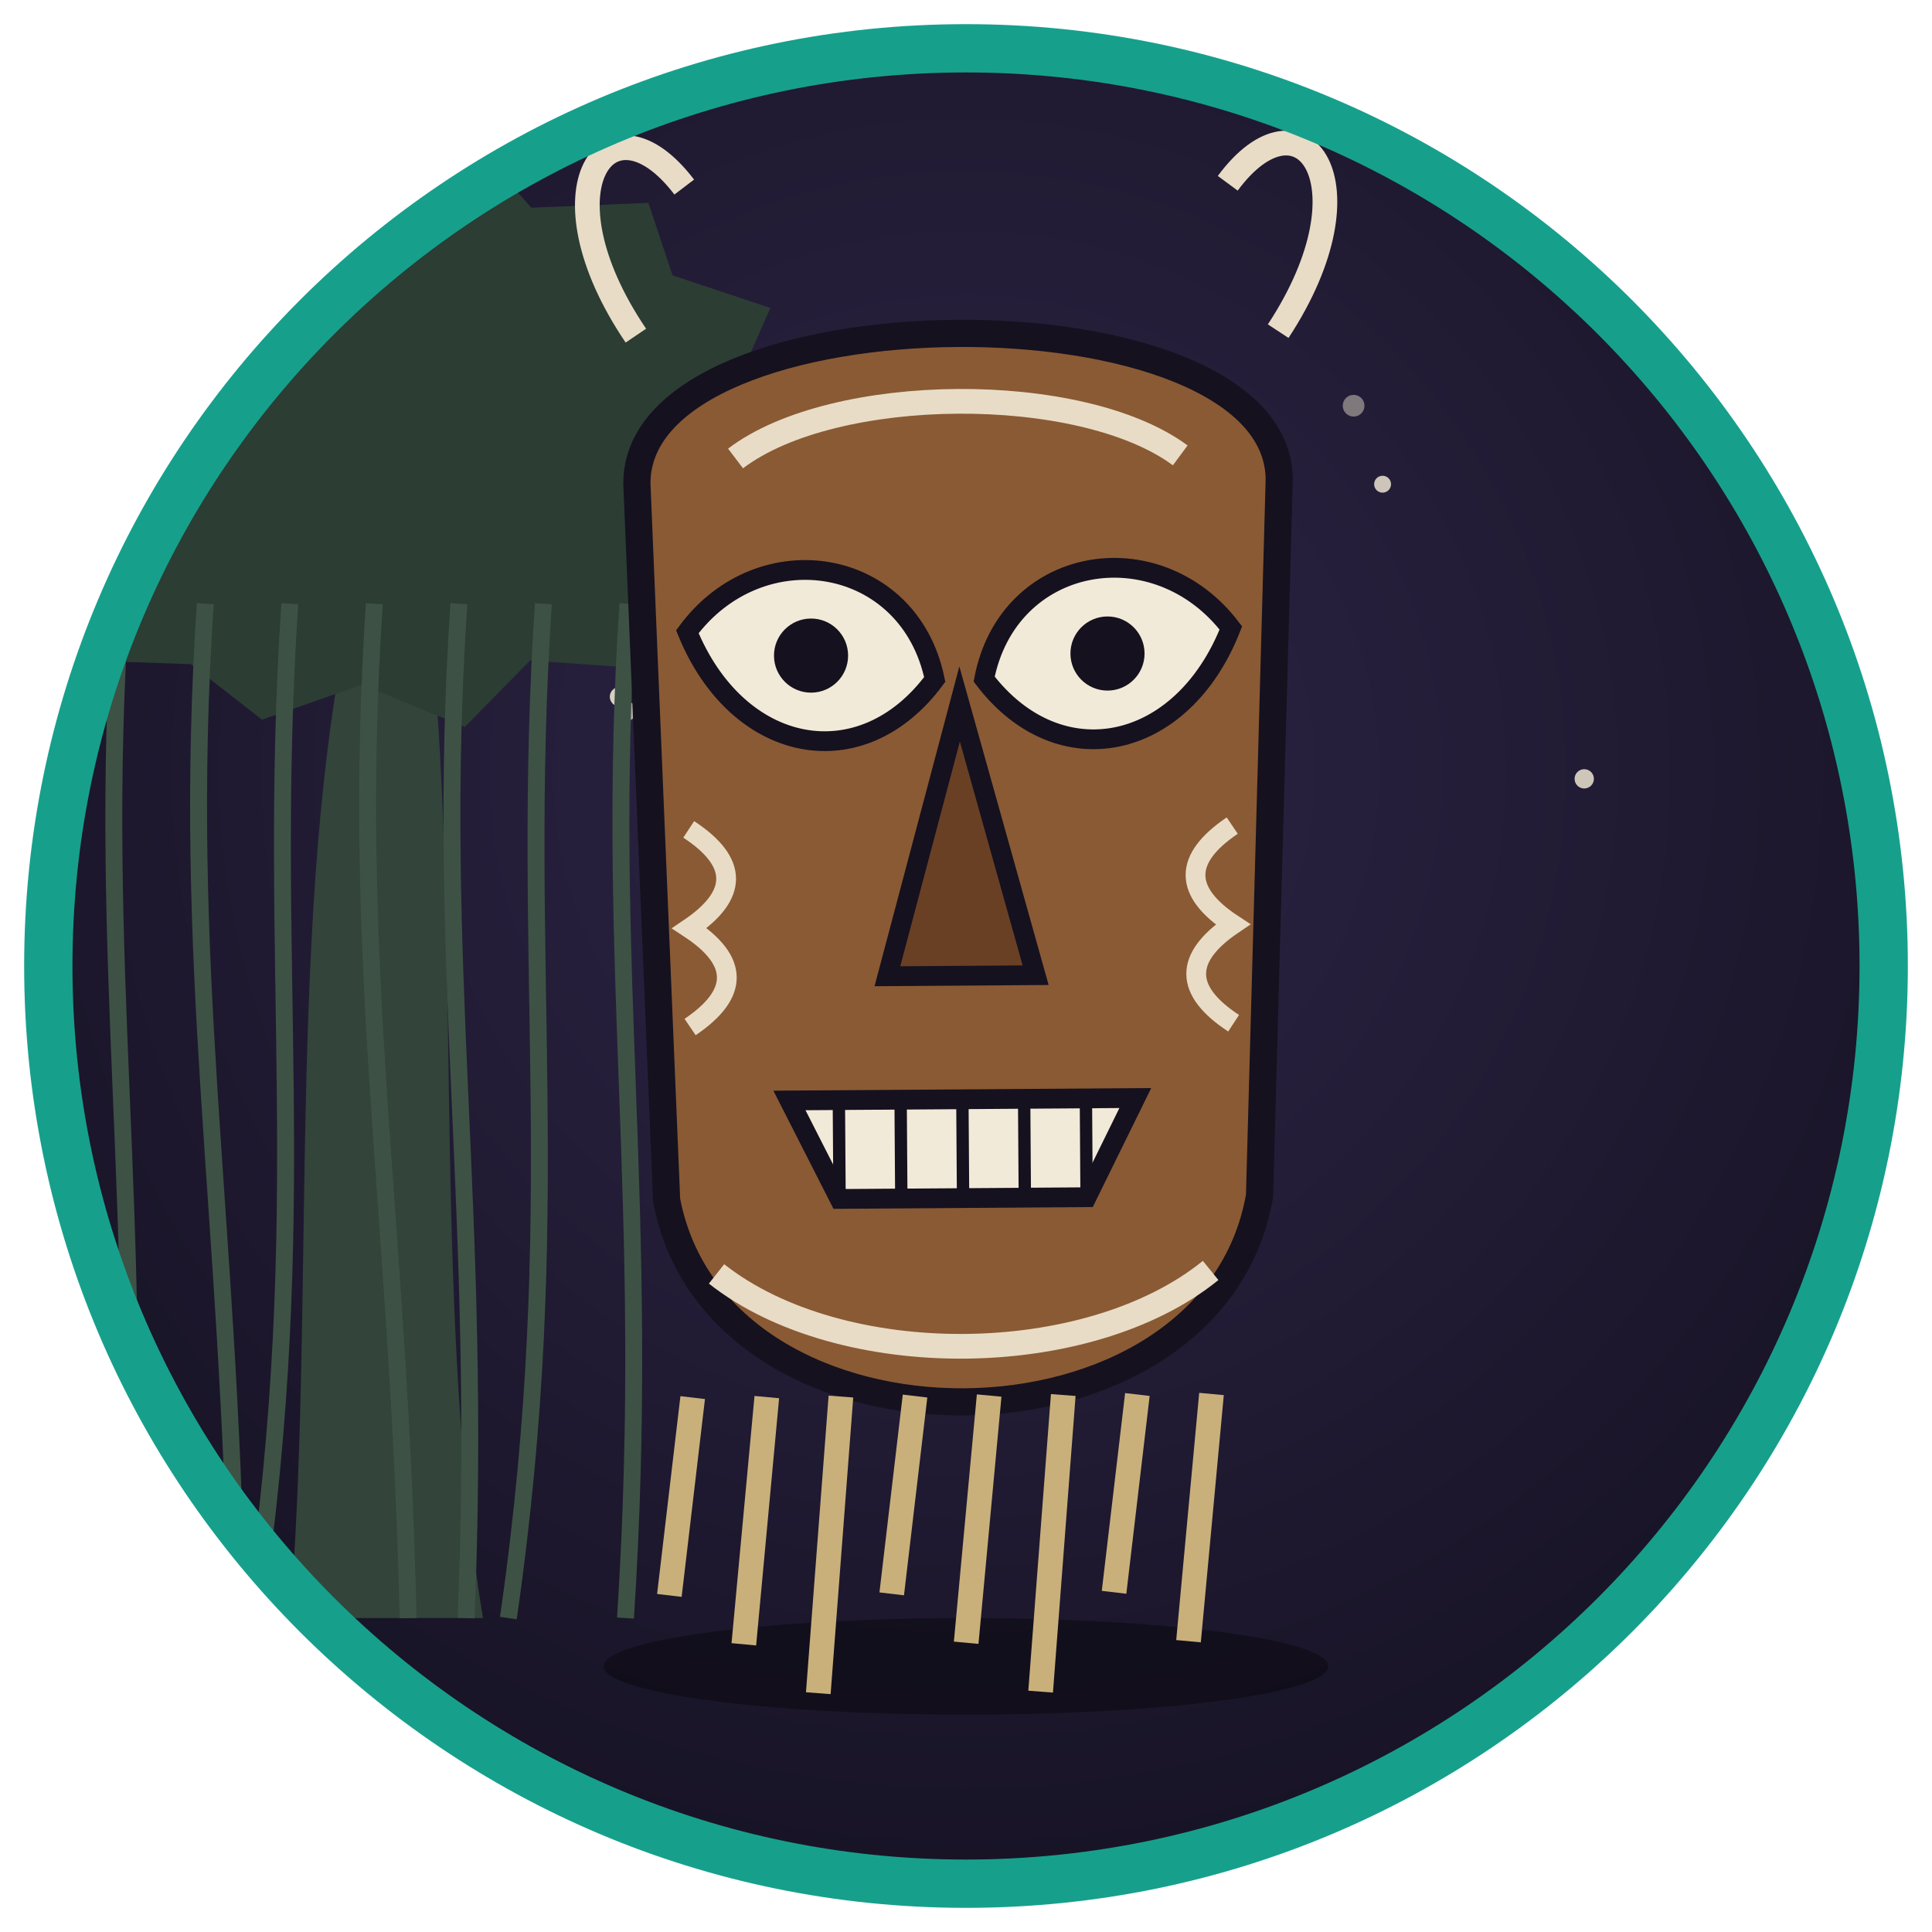
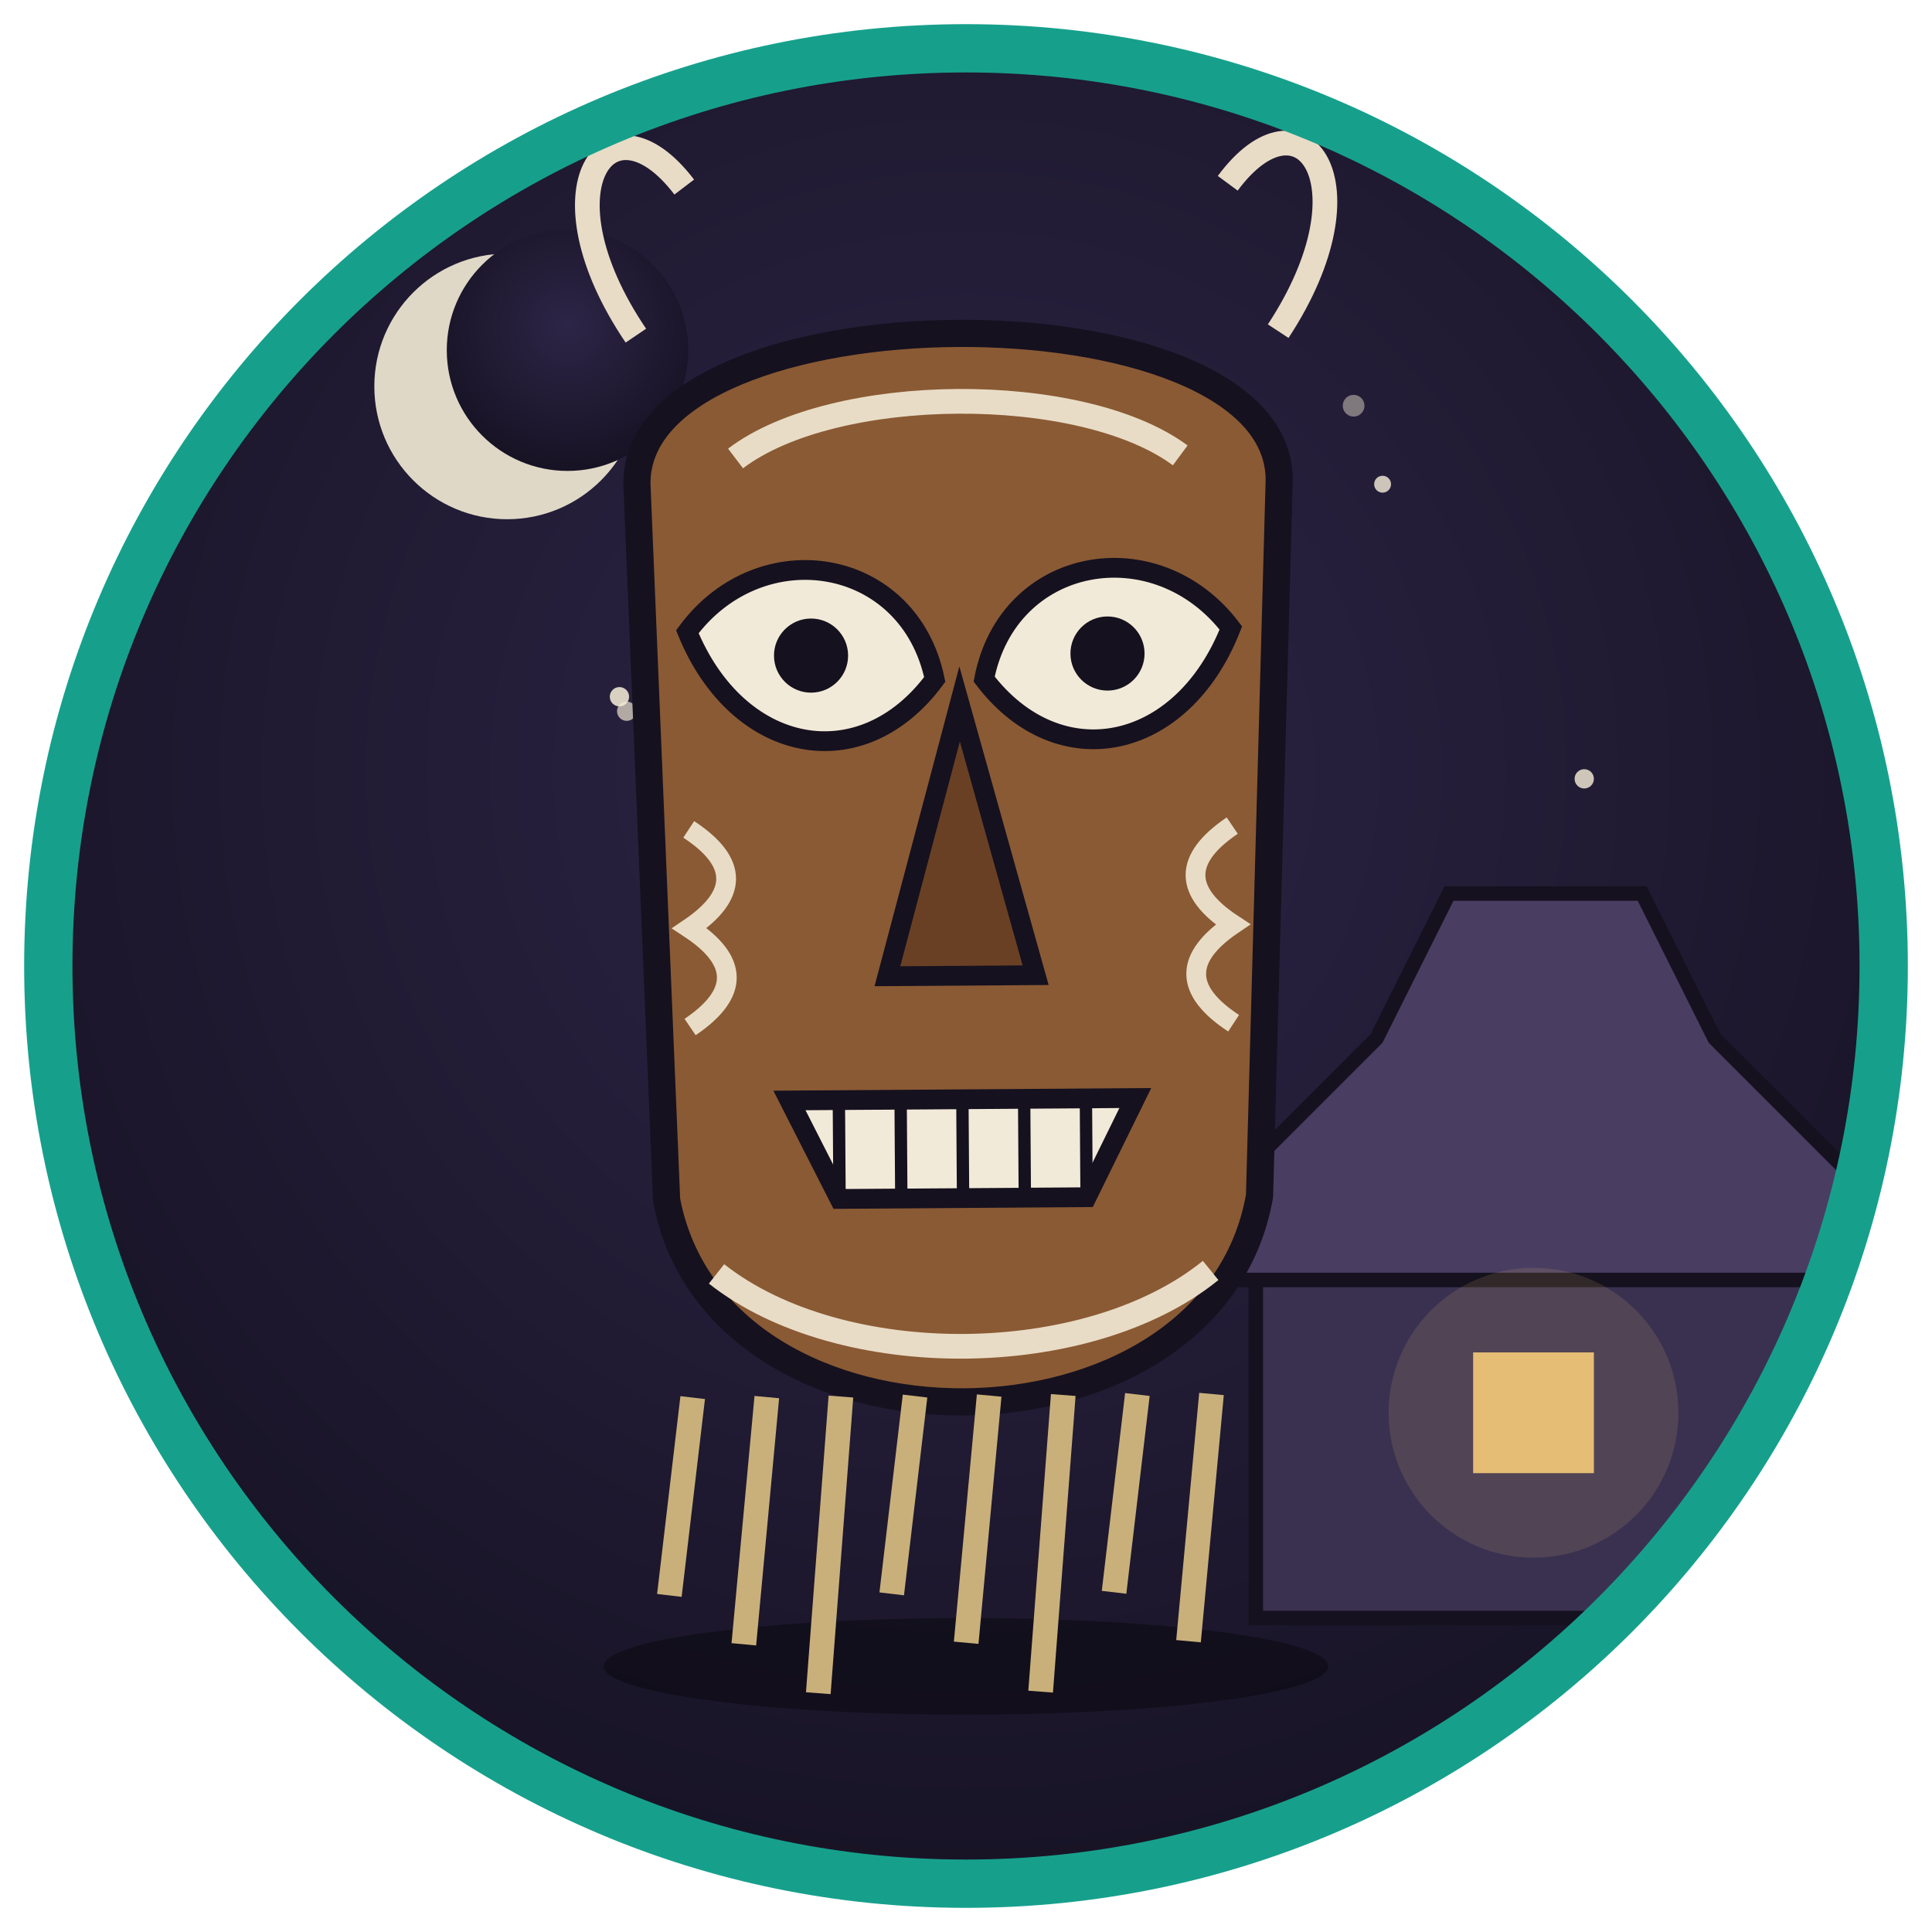
<svg xmlns="http://www.w3.org/2000/svg" viewBox="0 0 160 160" role="img" aria-labelledby="gf4e0b5-t">
  <defs>
    <radialGradient id="gf4e0b5-sky" cx="50%" cy="40%" r="75%">
      <stop offset="0" stop-color="#2d2547" />
      <stop offset="1" stop-color="#110e1b" />
    </radialGradient>
    <radialGradient id="gf4e0b5-glow">
      <stop offset="0" stop-color="#ffb347" stop-opacity="0.75" />
      <stop offset="1" stop-color="#ff6a2a" stop-opacity="0" />
    </radialGradient>
    <radialGradient id="gf4e0b5-dread">
      <stop offset="0" stop-color="#a3172d" stop-opacity="0.55" />
      <stop offset="1" stop-color="#a3172d" stop-opacity="0" />
    </radialGradient>
    <linearGradient id="gf4e0b5-fire" x1="0" y1="1" x2="0" y2="0">
      <stop offset="0" stop-color="#ffcf5a" />
      <stop offset="0.6" stop-color="#ff7a2a" />
      <stop offset="1" stop-color="#c8202a" />
    </linearGradient>
    <pattern id="poleng" width="8" height="8" patternUnits="userSpaceOnUse">
      <rect width="8" height="8" fill="#f2ead8" />
      <rect width="4" height="4" fill="#15111f" />
      <rect x="4" y="4" width="4" height="4" fill="#15111f" />
    </pattern>
    <clipPath id="gf4e0b5-disc">
      <circle cx="80" cy="80" r="76" />
    </clipPath>
  </defs>
  <g clip-path="url(#gf4e0b5-disc)">
    <rect width="160" height="160" fill="url(#gf4e0b5-sky)" />
    <circle cx="114.5" cy="40.1" r="0.7" fill="#f4ecd6" opacity="0.81" />
    <circle cx="51.3" cy="57.7" r="0.8" fill="#f4ecd6" opacity="0.86" />
    <circle cx="82.6" cy="66.4" r="0.7" fill="#f4ecd6" opacity="0.65" />
    <circle cx="90.3" cy="49.8" r="0.8" fill="#f4ecd6" opacity="0.64" />
    <circle cx="131.2" cy="64.5" r="0.8" fill="#f4ecd6" opacity="0.82" />
    <circle cx="65.3" cy="37.5" r="0.5" fill="#f4ecd6" opacity="0.79" />
    <circle cx="43.9" cy="29.0" r="1.2" fill="#f4ecd6" opacity="0.42" />
    <circle cx="112.1" cy="33.6" r="0.9" fill="#f4ecd6" opacity="0.44" />
    <circle cx="88.2" cy="43.5" r="1.1" fill="#f4ecd6" opacity="0.57" />
    <circle cx="53.5" cy="38.3" r="1.0" fill="#f4ecd6" opacity="0.86" />
    <circle cx="51.9" cy="58.9" r="0.8" fill="#f4ecd6" opacity="0.67" />
    <circle cx="42.0" cy="32.0" r="11.0" fill="#f4ecd6" opacity="0.9" />
    <circle cx="47.0" cy="29.0" r="10.0" fill="url(#gf4e0b5-sky)" />
-     <path d="M24 134 C26 110 24 80 28 56 L36 56 C38 80 36 110 40 134 Z" fill="#33443a" />
-     <path d="M67.2 36.0 L62.0 40.7 L65.2 47.0 L55.2 49.0 L53.9 55.4 L43.9 54.7 L38.5 60.2 L30.0 56.7 L21.7 59.6 L15.8 55.0 L6.9 54.7 L4.4 49.2 L-3.3 46.4 L-1.9 40.7 L-8.8 36.0 L-2.0 31.3 L-3.6 25.5 L4.4 22.8 L5.8 16.4 L16.1 17.3 L21.4 11.6 L30.0 15.0 L38.7 11.2 L44.0 17.2 L53.7 16.8 L55.7 22.8 L63.8 25.5 L61.2 31.4 Z" fill="#2c3d33" />
-     <path d="M10 50 C8 80 12 100 10.3 134" fill="none" stroke="#3d5244" stroke-width="1.4" />
-     <path d="M17 50 C15 80 19 100 19.6 134" fill="none" stroke="#3d5244" stroke-width="1.4" />
-     <path d="M24 50 C22 80 26 100 21.0 134" fill="none" stroke="#3d5244" stroke-width="1.4" />
-     <path d="M31 50 C29 80 33 100 33.8 134" fill="none" stroke="#3d5244" stroke-width="1.4" />
-     <path d="M38 50 C36 80 40 100 38.6 134" fill="none" stroke="#3d5244" stroke-width="1.4" />
-     <path d="M45 50 C43 80 47 100 42.1 134" fill="none" stroke="#3d5244" stroke-width="1.4" />
-     <path d="M52 50 C50 80 54 100 51.8 134" fill="none" stroke="#3d5244" stroke-width="1.4" />
+     <path d="M104 134 L104 104 L152 104 L152 134 Z" fill="#3a3150" stroke="#15111f" stroke-width="1.2" />
+     <path d="M94 106 L114 86 L120 74 L136 74 L142 86 L162 106 Z" fill="#4a3d62" stroke="#15111f" stroke-width="1.2" />
+     <rect x="122" y="112" width="10" height="10" fill="#ffd27a" opacity="0.85" />
+     <circle cx="127.0" cy="117.0" r="12.0" fill="#ffd27a" opacity="0.12" />
    <ellipse cx="80.0" cy="138.0" rx="30.0" ry="4.0" fill="#000000" opacity="0.35" />
    <g transform="translate(80 134) rotate(-0.4) scale(1.023) translate(-80 -134)">
      <path d="M54 42 C54 26 106 26 106 42 L104 100 C100 122 60 122 56 100 Z" fill="#8a5a34" stroke="#15111f" stroke-width="2.2" />
      <path d="M62 40 C70 34 90 34 98 40 M60 106 C70 114 90 114 100 106" fill="none" stroke="#e8dcc6" stroke-width="2" />
      <path d="M58 54 C64 46 76 48 78 58 C72 66 62 64 58 54 Z M102 54 C96 46 84 48 82 58 C88 66 98 64 102 54 Z" fill="#f2ead8" stroke="#15111f" stroke-width="1.6" />
      <circle cx="68.0" cy="56.0" r="3.0" fill="#15111f" />
      <circle cx="92.0" cy="56.0" r="3.0" fill="#15111f" />
      <path d="M80 60 L74 82 L86 82 Z" fill="#6a4024" stroke="#15111f" stroke-width="1.6" />
      <path d="M66 92 L94 92 L90 100 L70 100 Z" fill="#f2ead8" stroke="#15111f" stroke-width="1.6" />
      <path d="M70 92 l0 8 M75 92 l0 8 M80 92 l0 8 M85 92 l0 8 M90 92 l0 8" fill="none" stroke="#15111f" stroke-width="1" />
      <path d="M58 70 q6 4 0 8 q6 4 0 8 M102 70 q-6 4 0 8 q-6 4 0 8" fill="none" stroke="#e8dcc6" stroke-width="1.6" />
      <path d="M54 30 C46 18 52 10 58 18 M106 30 C114 18 108 10 102 18" fill="none" stroke="#e8dcc6" stroke-width="2" />
      <path d="M58 116 l-2 16" fill="none" stroke="#c9b07a" stroke-width="2" />
      <path d="M64 116 l-2 20" fill="none" stroke="#c9b07a" stroke-width="2" />
      <path d="M70 116 l-2 24" fill="none" stroke="#c9b07a" stroke-width="2" />
      <path d="M76 116 l-2 16" fill="none" stroke="#c9b07a" stroke-width="2" />
      <path d="M82 116 l-2 20" fill="none" stroke="#c9b07a" stroke-width="2" />
      <path d="M88 116 l-2 24" fill="none" stroke="#c9b07a" stroke-width="2" />
      <path d="M94 116 l-2 16" fill="none" stroke="#c9b07a" stroke-width="2" />
      <path d="M100 116 l-2 20" fill="none" stroke="#c9b07a" stroke-width="2" />
    </g>
  </g>
  <circle cx="80" cy="80" r="76" fill="none" stroke="#16a08c" stroke-width="4" />
</svg>
